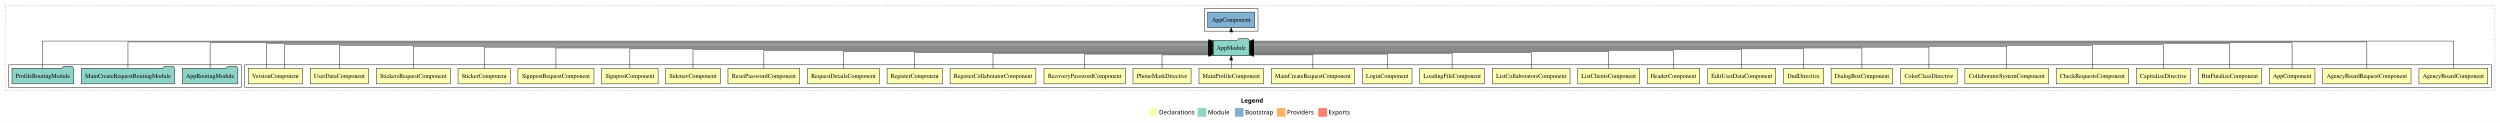
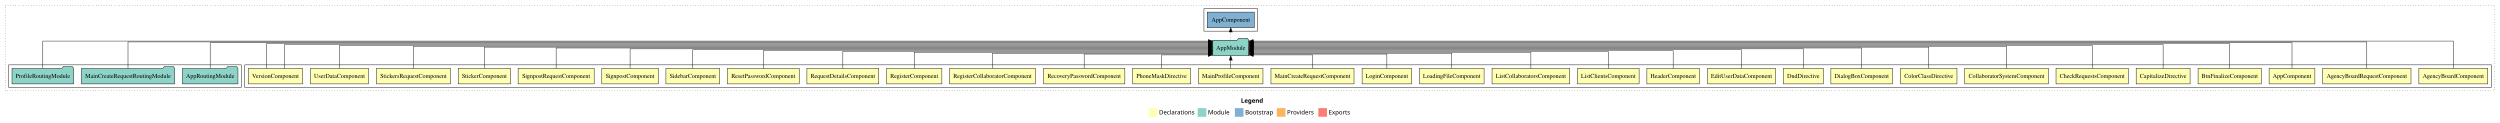
- <svg xmlns="http://www.w3.org/2000/svg" width="5783pt" height="284pt" viewBox="0.00 0.00 5783.00 284.00">
+ <svg xmlns="http://www.w3.org/2000/svg" width="5781pt" height="284pt" viewBox="0.00 0.00 5781.00 284.00">
  <g id="graph0" class="graph" transform="scale(1 1) rotate(0) translate(4 280)">
-     <polygon fill="white" stroke="transparent" points="-4,4 -4,-280 5779,-280 5779,4 -4,4" />
-     <text text-anchor="start" x="2866.51" y="-42.4" font-family="Times-12" font-weight="bold" font-size="14.00">Legend</text>
-     <polygon fill="#ffffb3" stroke="transparent" points="2653.5,-10 2653.5,-30 2673.5,-30 2673.5,-10 2653.5,-10" />
-     <text text-anchor="start" x="2677.13" y="-15.4" font-family="Times-12" font-size="14.00">  Declarations</text>
-     <polygon fill="#8dd3c7" stroke="transparent" points="2766.5,-10 2766.5,-30 2786.5,-30 2786.5,-10 2766.5,-10" />
-     <text text-anchor="start" x="2790.23" y="-15.4" font-family="Times-12" font-size="14.00">  Module</text>
-     <polygon fill="#80b1d3" stroke="transparent" points="2852.5,-10 2852.5,-30 2872.5,-30 2872.5,-10 2852.5,-10" />
-     <text text-anchor="start" x="2876.28" y="-15.4" font-family="Times-12" font-size="14.00">  Bootstrap</text>
-     <polygon fill="#fdb462" stroke="transparent" points="2949.5,-10 2949.5,-30 2969.5,-30 2969.5,-10 2949.5,-10" />
-     <text text-anchor="start" x="2973.17" y="-15.4" font-family="Times-12" font-size="14.00">  Providers</text>
-     <polygon fill="#fb8072" stroke="transparent" points="3045.5,-10 3045.5,-30 3065.5,-30 3065.5,-10 3045.5,-10" />
-     <text text-anchor="start" x="3069.23" y="-15.4" font-family="Times-12" font-size="14.00">  Exports</text>
+     <polygon fill="white" stroke="transparent" points="-4,4 -4,-280 5777,-280 5777,4 -4,4" />
+     <text text-anchor="start" x="2865.51" y="-42.4" font-family="Times-12" font-weight="bold" font-size="14.00">Legend</text>
+     <polygon fill="#ffffb3" stroke="transparent" points="2652.5,-10 2652.5,-30 2672.5,-30 2672.5,-10 2652.5,-10" />
+     <text text-anchor="start" x="2676.13" y="-15.4" font-family="Times-12" font-size="14.00">  Declarations</text>
+     <polygon fill="#8dd3c7" stroke="transparent" points="2765.5,-10 2765.5,-30 2785.5,-30 2785.5,-10 2765.5,-10" />
+     <text text-anchor="start" x="2789.23" y="-15.4" font-family="Times-12" font-size="14.00">  Module</text>
+     <polygon fill="#80b1d3" stroke="transparent" points="2851.5,-10 2851.5,-30 2871.5,-30 2871.5,-10 2851.5,-10" />
+     <text text-anchor="start" x="2875.28" y="-15.4" font-family="Times-12" font-size="14.00">  Bootstrap</text>
+     <polygon fill="#fdb462" stroke="transparent" points="2948.5,-10 2948.5,-30 2968.5,-30 2968.5,-10 2948.5,-10" />
+     <text text-anchor="start" x="2972.17" y="-15.4" font-family="Times-12" font-size="14.00">  Providers</text>
+     <polygon fill="#fb8072" stroke="transparent" points="3044.5,-10 3044.5,-30 3064.5,-30 3064.5,-10 3044.5,-10" />
+     <text text-anchor="start" x="3068.23" y="-15.4" font-family="Times-12" font-size="14.00">  Exports</text>
    <g id="clust1" class="cluster">
-       <polygon fill="none" stroke="black" stroke-dasharray="1,5" points="8,-70 8,-268 5767,-268 5767,-70 8,-70" />
+       <polygon fill="none" stroke="black" stroke-dasharray="1,5" points="8,-70 8,-268 5765,-268 5765,-70 8,-70" />
    </g>
    <g id="clust2" class="cluster">
-       <polygon fill="none" stroke="black" points="562,-78 562,-130 5759,-130 5759,-78 562,-78" />
+       <polygon fill="none" stroke="black" points="562,-78 562,-130 5757,-130 5757,-78 562,-78" />
    </g>
    <g id="clust34" class="cluster">
      <polygon fill="none" stroke="black" points="16,-78 16,-130 554,-130 554,-78 16,-78" />
    </g>
    <g id="clust36" class="cluster">
-       <polygon fill="none" stroke="black" points="2782,-208 2782,-260 2906,-260 2906,-208 2782,-208" />
+       <polygon fill="none" stroke="black" points="2780,-208 2780,-260 2904,-260 2904,-208 2780,-208" />
    </g>
    <g id="node1" class="node">
-       <polygon fill="#ffffb3" stroke="black" points="5750.58,-122 5591.42,-122 5591.42,-86 5750.58,-86 5750.58,-122" />
-       <text text-anchor="middle" x="5671" y="-99.8" font-family="Times,serif" font-size="14.00">AgencyBoardComponent</text>
+       <polygon fill="#ffffb3" stroke="black" points="5748.58,-122 5589.42,-122 5589.42,-86 5748.58,-86 5748.58,-122" />
+       <text text-anchor="middle" x="5669" y="-99.8" font-family="Times,serif" font-size="14.00">AgencyBoardComponent</text>
    </g>
    <g id="node32" class="node">
-       <polygon fill="#8dd3c7" stroke="black" points="2885.66,-187 2882.66,-191 2861.66,-191 2858.66,-187 2802.34,-187 2802.34,-151 2885.66,-151 2885.66,-187" />
-       <text text-anchor="middle" x="2844" y="-164.8" font-family="Times,serif" font-size="14.00">AppModule</text>
+       <polygon fill="#8dd3c7" stroke="black" points="2883.66,-187 2880.66,-191 2859.66,-191 2856.66,-187 2800.34,-187 2800.34,-151 2883.66,-151 2883.66,-187" />
+       <text text-anchor="middle" x="2842" y="-164.8" font-family="Times,serif" font-size="14.00">AppModule</text>
    </g>
    <g id="edge1" class="edge">
-       <path fill="none" stroke="black" d="M5671,-122.38C5671,-146.28 5671,-185 5671,-185 5671,-185 2895.88,-185 2895.88,-185" />
-       <polygon fill="black" stroke="black" points="2895.88,-181.5 2885.88,-185 2895.88,-188.5 2895.88,-181.5" />
+       <path fill="none" stroke="black" d="M5669,-122.38C5669,-146.28 5669,-185 5669,-185 5669,-185 2893.88,-185 2893.88,-185" />
+       <polygon fill="black" stroke="black" points="2893.88,-181.5 2883.88,-185 2893.88,-188.5 2893.88,-181.5" />
    </g>
    <g id="node2" class="node">
-       <polygon fill="#ffffb3" stroke="black" points="5573.18,-122 5368.82,-122 5368.82,-86 5573.18,-86 5573.18,-122" />
-       <text text-anchor="middle" x="5471" y="-99.8" font-family="Times,serif" font-size="14.00">AgencyBoardRequestComponent</text>
+       <polygon fill="#ffffb3" stroke="black" points="5571.18,-122 5366.82,-122 5366.82,-86 5571.18,-86 5571.18,-122" />
+       <text text-anchor="middle" x="5469" y="-99.8" font-family="Times,serif" font-size="14.00">AgencyBoardRequestComponent</text>
    </g>
    <g id="edge2" class="edge">
-       <path fill="none" stroke="black" d="M5471,-122.32C5471,-145.66 5471,-183 5471,-183 5471,-183 2895.79,-183 2895.79,-183" />
-       <polygon fill="black" stroke="black" points="2895.79,-179.5 2885.79,-183 2895.79,-186.5 2895.79,-179.5" />
+       <path fill="none" stroke="black" d="M5469,-122.32C5469,-145.66 5469,-183 5469,-183 5469,-183 2893.79,-183 2893.79,-183" />
+       <polygon fill="black" stroke="black" points="2893.79,-179.5 2883.79,-183 2893.79,-186.5 2893.79,-179.5" />
    </g>
    <g id="node3" class="node">
-       <polygon fill="#ffffb3" stroke="black" points="5350.94,-122 5245.06,-122 5245.06,-86 5350.94,-86 5350.94,-122" />
-       <text text-anchor="middle" x="5298" y="-99.8" font-family="Times,serif" font-size="14.00">AppComponent</text>
+       <polygon fill="#ffffb3" stroke="black" points="5348.94,-122 5243.06,-122 5243.06,-86 5348.94,-86 5348.94,-122" />
+       <text text-anchor="middle" x="5296" y="-99.8" font-family="Times,serif" font-size="14.00">AppComponent</text>
    </g>
    <g id="edge3" class="edge">
-       <path fill="none" stroke="black" d="M5298,-122.25C5298,-145.02 5298,-181 5298,-181 5298,-181 2895.82,-181 2895.82,-181" />
-       <polygon fill="black" stroke="black" points="2895.82,-177.5 2885.82,-181 2895.82,-184.5 2895.82,-177.5" />
+       <path fill="none" stroke="black" d="M5296,-122.25C5296,-145.02 5296,-181 5296,-181 5296,-181 2893.82,-181 2893.82,-181" />
+       <polygon fill="black" stroke="black" points="2893.82,-177.5 2883.82,-181 2893.82,-184.5 2893.82,-177.5" />
    </g>
    <g id="node4" class="node">
-       <polygon fill="#ffffb3" stroke="black" points="5227.16,-122 5080.84,-122 5080.84,-86 5227.16,-86 5227.16,-122" />
-       <text text-anchor="middle" x="5154" y="-99.8" font-family="Times,serif" font-size="14.00">BtnFinalizeComponent</text>
+       <polygon fill="#ffffb3" stroke="black" points="5225.16,-122 5078.84,-122 5078.84,-86 5225.16,-86 5225.16,-122" />
+       <text text-anchor="middle" x="5152" y="-99.8" font-family="Times,serif" font-size="14.00">BtnFinalizeComponent</text>
    </g>
    <g id="edge4" class="edge">
-       <path fill="none" stroke="black" d="M5154,-122.16C5154,-144.35 5154,-179 5154,-179 5154,-179 2896.07,-179 2896.07,-179" />
-       <polygon fill="black" stroke="black" points="2896.07,-175.5 2886.07,-179 2896.07,-182.5 2896.07,-175.5" />
+       <path fill="none" stroke="black" d="M5152,-122.16C5152,-144.35 5152,-179 5152,-179 5152,-179 2894.07,-179 2894.07,-179" />
+       <polygon fill="black" stroke="black" points="2894.07,-175.5 2884.07,-179 2894.07,-182.5 2894.07,-175.5" />
    </g>
    <g id="node5" class="node">
-       <polygon fill="#ffffb3" stroke="black" points="5062.34,-122 4937.66,-122 4937.66,-86 5062.34,-86 5062.34,-122" />
-       <text text-anchor="middle" x="5000" y="-99.8" font-family="Times,serif" font-size="14.00">CapitalizeDirective</text>
+       <polygon fill="#ffffb3" stroke="black" points="5060.34,-122 4935.66,-122 4935.66,-86 5060.34,-86 5060.34,-122" />
+       <text text-anchor="middle" x="4998" y="-99.8" font-family="Times,serif" font-size="14.00">CapitalizeDirective</text>
    </g>
    <g id="edge5" class="edge">
-       <path fill="none" stroke="black" d="M5000,-122.04C5000,-143.66 5000,-177 5000,-177 5000,-177 2896.1,-177 2896.1,-177" />
-       <polygon fill="black" stroke="black" points="2896.1,-173.5 2886.1,-177 2896.1,-180.5 2896.1,-173.5" />
+       <path fill="none" stroke="black" d="M4998,-122.04C4998,-143.66 4998,-177 4998,-177 4998,-177 2894.1,-177 2894.1,-177" />
+       <polygon fill="black" stroke="black" points="2894.1,-173.5 2884.1,-177 2894.1,-180.5 2894.1,-173.5" />
    </g>
    <g id="node6" class="node">
-       <polygon fill="#ffffb3" stroke="black" points="4919.64,-122 4752.36,-122 4752.36,-86 4919.64,-86 4919.64,-122" />
-       <text text-anchor="middle" x="4836" y="-99.8" font-family="Times,serif" font-size="14.00">CheckRequestsComponent</text>
+       <polygon fill="#ffffb3" stroke="black" points="4917.64,-122 4750.36,-122 4750.36,-86 4917.64,-86 4917.64,-122" />
+       <text text-anchor="middle" x="4834" y="-99.8" font-family="Times,serif" font-size="14.00">CheckRequestsComponent</text>
    </g>
    <g id="edge6" class="edge">
-       <path fill="none" stroke="black" d="M4836,-122.28C4836,-143.32 4836,-175 4836,-175 4836,-175 2896.07,-175 2896.07,-175" />
-       <polygon fill="black" stroke="black" points="2896.07,-171.5 2886.07,-175 2896.07,-178.5 2896.07,-171.5" />
+       <path fill="none" stroke="black" d="M4834,-122.28C4834,-143.32 4834,-175 4834,-175 4834,-175 2894.07,-175 2894.07,-175" />
+       <polygon fill="black" stroke="black" points="2894.07,-171.5 2884.07,-175 2894.07,-178.5 2894.07,-171.5" />
    </g>
    <g id="node7" class="node">
-       <polygon fill="#ffffb3" stroke="black" points="4734.81,-122 4541.19,-122 4541.19,-86 4734.81,-86 4734.81,-122" />
-       <text text-anchor="middle" x="4638" y="-99.8" font-family="Times,serif" font-size="14.00">CollaboratorSystemComponent</text>
+       <polygon fill="#ffffb3" stroke="black" points="4732.81,-122 4539.19,-122 4539.19,-86 4732.81,-86 4732.81,-122" />
+       <text text-anchor="middle" x="4636" y="-99.8" font-family="Times,serif" font-size="14.00">CollaboratorSystemComponent</text>
    </g>
    <g id="edge7" class="edge">
-       <path fill="none" stroke="black" d="M4638,-122.13C4638,-142.57 4638,-173 4638,-173 4638,-173 2895.7,-173 2895.7,-173" />
-       <polygon fill="black" stroke="black" points="2895.7,-169.5 2885.7,-173 2895.7,-176.5 2895.7,-169.5" />
+       <path fill="none" stroke="black" d="M4636,-122.13C4636,-142.57 4636,-173 4636,-173 4636,-173 2893.7,-173 2893.7,-173" />
+       <polygon fill="black" stroke="black" points="2893.7,-169.5 2883.7,-173 2893.7,-176.5 2893.7,-169.5" />
    </g>
    <g id="node8" class="node">
-       <polygon fill="#ffffb3" stroke="black" points="4523.3,-122 4392.7,-122 4392.7,-86 4523.3,-86 4523.3,-122" />
-       <text text-anchor="middle" x="4458" y="-99.8" font-family="Times,serif" font-size="14.00">ColorClassDirective</text>
+       <polygon fill="#ffffb3" stroke="black" points="4521.3,-122 4390.7,-122 4390.7,-86 4521.3,-86 4521.3,-122" />
+       <text text-anchor="middle" x="4456" y="-99.8" font-family="Times,serif" font-size="14.00">ColorClassDirective</text>
    </g>
    <g id="edge8" class="edge">
-       <path fill="none" stroke="black" d="M4458,-122.31C4458,-142.15 4458,-171 4458,-171 4458,-171 2895.93,-171 2895.93,-171" />
-       <polygon fill="black" stroke="black" points="2895.93,-167.5 2885.93,-171 2895.93,-174.5 2895.93,-167.5" />
+       <path fill="none" stroke="black" d="M4456,-122.31C4456,-142.15 4456,-171 4456,-171 4456,-171 2893.93,-171 2893.93,-171" />
+       <polygon fill="black" stroke="black" points="2893.93,-167.5 2883.93,-171 2893.93,-174.5 2893.93,-167.5" />
    </g>
    <g id="node9" class="node">
-       <polygon fill="#ffffb3" stroke="black" points="4374.27,-122 4231.73,-122 4231.73,-86 4374.27,-86 4374.27,-122" />
-       <text text-anchor="middle" x="4303" y="-99.8" font-family="Times,serif" font-size="14.00">DialogBoxComponent</text>
+       <polygon fill="#ffffb3" stroke="black" points="4372.27,-122 4229.73,-122 4229.73,-86 4372.27,-86 4372.27,-122" />
+       <text text-anchor="middle" x="4301" y="-99.8" font-family="Times,serif" font-size="14.00">DialogBoxComponent</text>
    </g>
    <g id="edge9" class="edge">
-       <path fill="none" stroke="black" d="M4303,-122.11C4303,-141.34 4303,-169 4303,-169 4303,-169 2895.7,-169 2895.7,-169" />
-       <polygon fill="black" stroke="black" points="2895.7,-165.5 2885.7,-169 2895.7,-172.5 2895.7,-165.5" />
+       <path fill="none" stroke="black" d="M4301,-122.11C4301,-141.34 4301,-169 4301,-169 4301,-169 2893.7,-169 2893.7,-169" />
+       <polygon fill="black" stroke="black" points="2893.7,-165.5 2883.7,-169 2893.7,-172.5 2893.7,-165.5" />
    </g>
    <g id="node10" class="node">
-       <polygon fill="#ffffb3" stroke="black" points="4214.19,-122 4121.81,-122 4121.81,-86 4214.19,-86 4214.19,-122" />
-       <text text-anchor="middle" x="4168" y="-99.8" font-family="Times,serif" font-size="14.00">DndDirective</text>
+       <polygon fill="#ffffb3" stroke="black" points="4212.19,-122 4119.81,-122 4119.81,-86 4212.19,-86 4212.19,-122" />
+       <text text-anchor="middle" x="4166" y="-99.8" font-family="Times,serif" font-size="14.00">DndDirective</text>
    </g>
    <g id="edge10" class="edge">
-       <path fill="none" stroke="black" d="M4168,-122.22C4168,-140.83 4168,-167 4168,-167 4168,-167 2895.81,-167 2895.81,-167" />
-       <polygon fill="black" stroke="black" points="2895.81,-163.5 2885.81,-167 2895.81,-170.5 2895.81,-163.5" />
+       <path fill="none" stroke="black" d="M4166,-122.22C4166,-140.83 4166,-167 4166,-167 4166,-167 2893.81,-167 2893.81,-167" />
+       <polygon fill="black" stroke="black" points="2893.81,-163.5 2883.81,-167 2893.81,-170.5 2893.81,-163.5" />
    </g>
    <g id="node11" class="node">
-       <polygon fill="#ffffb3" stroke="black" points="4103.52,-122 3946.48,-122 3946.48,-86 4103.52,-86 4103.52,-122" />
-       <text text-anchor="middle" x="4025" y="-99.8" font-family="Times,serif" font-size="14.00">EditUserDataComponent</text>
+       <polygon fill="#ffffb3" stroke="black" points="4101.52,-122 3944.48,-122 3944.48,-86 4101.52,-86 4101.52,-122" />
+       <text text-anchor="middle" x="4023" y="-99.8" font-family="Times,serif" font-size="14.00">EditUserDataComponent</text>
    </g>
    <g id="edge11" class="edge">
-       <path fill="none" stroke="black" d="M4025,-122.3C4025,-140.27 4025,-165 4025,-165 4025,-165 2895.69,-165 2895.69,-165" />
-       <polygon fill="black" stroke="black" points="2895.69,-161.5 2885.69,-165 2895.69,-168.5 2895.69,-161.5" />
+       <path fill="none" stroke="black" d="M4023,-122.3C4023,-140.27 4023,-165 4023,-165 4023,-165 2893.69,-165 2893.69,-165" />
+       <polygon fill="black" stroke="black" points="2893.69,-161.5 2883.69,-165 2893.69,-168.5 2893.69,-161.5" />
    </g>
    <g id="node12" class="node">
-       <polygon fill="#ffffb3" stroke="black" points="3927.74,-122 3806.26,-122 3806.26,-86 3927.74,-86 3927.74,-122" />
-       <text text-anchor="middle" x="3867" y="-99.8" font-family="Times,serif" font-size="14.00">HeaderComponent</text>
+       <polygon fill="#ffffb3" stroke="black" points="3925.74,-122 3804.26,-122 3804.26,-86 3925.74,-86 3925.74,-122" />
+       <text text-anchor="middle" x="3865" y="-99.8" font-family="Times,serif" font-size="14.00">HeaderComponent</text>
    </g>
    <g id="edge12" class="edge">
-       <path fill="none" stroke="black" d="M3867,-122.02C3867,-139.37 3867,-163 3867,-163 3867,-163 2895.69,-163 2895.69,-163" />
-       <polygon fill="black" stroke="black" points="2895.69,-159.5 2885.69,-163 2895.69,-166.5 2895.69,-159.5" />
+       <path fill="none" stroke="black" d="M3865,-122.02C3865,-139.37 3865,-163 3865,-163 3865,-163 2893.69,-163 2893.69,-163" />
+       <polygon fill="black" stroke="black" points="2893.69,-159.5 2883.69,-163 2893.69,-166.5 2893.69,-159.5" />
    </g>
    <g id="node13" class="node">
-       <polygon fill="#ffffb3" stroke="black" points="3788.28,-122 3645.72,-122 3645.72,-86 3788.28,-86 3788.28,-122" />
-       <text text-anchor="middle" x="3717" y="-99.8" font-family="Times,serif" font-size="14.00">ListClientsComponent</text>
+       <polygon fill="#ffffb3" stroke="black" points="3786.28,-122 3643.72,-122 3643.72,-86 3786.28,-86 3786.28,-122" />
+       <text text-anchor="middle" x="3715" y="-99.8" font-family="Times,serif" font-size="14.00">ListClientsComponent</text>
    </g>
    <g id="edge13" class="edge">
-       <path fill="none" stroke="black" d="M3717,-122.04C3717,-138.73 3717,-161 3717,-161 3717,-161 2895.81,-161 2895.81,-161" />
-       <polygon fill="black" stroke="black" points="2895.81,-157.5 2885.81,-161 2895.81,-164.5 2895.81,-157.5" />
+       <path fill="none" stroke="black" d="M3715,-122.04C3715,-138.73 3715,-161 3715,-161 3715,-161 2893.81,-161 2893.81,-161" />
+       <polygon fill="black" stroke="black" points="2893.81,-157.5 2883.81,-161 2893.81,-164.5 2893.81,-157.5" />
    </g>
    <g id="node14" class="node">
-       <polygon fill="#ffffb3" stroke="black" points="3627.81,-122 3448.19,-122 3448.19,-86 3627.81,-86 3627.81,-122" />
-       <text text-anchor="middle" x="3538" y="-99.8" font-family="Times,serif" font-size="14.00">ListCollaboratorsComponent</text>
+       <polygon fill="#ffffb3" stroke="black" points="3625.81,-122 3446.19,-122 3446.19,-86 3625.81,-86 3625.81,-122" />
+       <text text-anchor="middle" x="3536" y="-99.8" font-family="Times,serif" font-size="14.00">ListCollaboratorsComponent</text>
    </g>
    <g id="edge14" class="edge">
-       <path fill="none" stroke="black" d="M3538,-122.01C3538,-138.05 3538,-159 3538,-159 3538,-159 2895.85,-159 2895.85,-159" />
-       <polygon fill="black" stroke="black" points="2895.85,-155.5 2885.85,-159 2895.85,-162.5 2895.85,-155.5" />
+       <path fill="none" stroke="black" d="M3536,-122.01C3536,-138.05 3536,-159 3536,-159 3536,-159 2893.85,-159 2893.85,-159" />
+       <polygon fill="black" stroke="black" points="2893.85,-155.5 2883.85,-159 2893.85,-162.5 2893.85,-155.5" />
    </g>
    <g id="node15" class="node">
-       <polygon fill="#ffffb3" stroke="black" points="3429.77,-122 3280.23,-122 3280.23,-86 3429.77,-86 3429.77,-122" />
-       <text text-anchor="middle" x="3355" y="-99.8" font-family="Times,serif" font-size="14.00">LoadingFileComponent</text>
+       <polygon fill="#ffffb3" stroke="black" points="3427.77,-122 3278.23,-122 3278.23,-86 3427.77,-86 3427.77,-122" />
+       <text text-anchor="middle" x="3353" y="-99.8" font-family="Times,serif" font-size="14.00">LoadingFileComponent</text>
    </g>
    <g id="edge15" class="edge">
-       <path fill="none" stroke="black" d="M3355,-122.24C3355,-137.57 3355,-157 3355,-157 3355,-157 2895.82,-157 2895.82,-157" />
-       <polygon fill="black" stroke="black" points="2895.82,-153.5 2885.82,-157 2895.82,-160.5 2895.82,-153.5" />
+       <path fill="none" stroke="black" d="M3353,-122.24C3353,-137.57 3353,-157 3353,-157 3353,-157 2893.82,-157 2893.82,-157" />
+       <polygon fill="black" stroke="black" points="2893.82,-153.5 2883.82,-157 2893.82,-160.5 2893.82,-153.5" />
    </g>
    <g id="node16" class="node">
-       <polygon fill="#ffffb3" stroke="black" points="3262.28,-122 3147.72,-122 3147.72,-86 3262.28,-86 3262.28,-122" />
-       <text text-anchor="middle" x="3205" y="-99.8" font-family="Times,serif" font-size="14.00">LoginComponent</text>
+       <polygon fill="#ffffb3" stroke="black" points="3260.28,-122 3145.72,-122 3145.72,-86 3260.28,-86 3260.28,-122" />
+       <text text-anchor="middle" x="3203" y="-99.8" font-family="Times,serif" font-size="14.00">LoginComponent</text>
    </g>
    <g id="edge16" class="edge">
-       <path fill="none" stroke="black" d="M3205,-122.12C3205,-136.78 3205,-155 3205,-155 3205,-155 2895.76,-155 2895.76,-155" />
-       <polygon fill="black" stroke="black" points="2895.76,-151.5 2885.76,-155 2895.76,-158.5 2895.76,-151.5" />
+       <path fill="none" stroke="black" d="M3203,-122.12C3203,-136.78 3203,-155 3203,-155 3203,-155 2893.76,-155 2893.76,-155" />
+       <polygon fill="black" stroke="black" points="2893.76,-151.5 2883.76,-155 2893.76,-158.5 2893.76,-151.5" />
    </g>
    <g id="node17" class="node">
-       <polygon fill="#ffffb3" stroke="black" points="3129.02,-122 2936.98,-122 2936.98,-86 3129.02,-86 3129.02,-122" />
-       <text text-anchor="middle" x="3033" y="-99.8" font-family="Times,serif" font-size="14.00">MainCreateRequestComponent</text>
+       <polygon fill="#ffffb3" stroke="black" points="3127.02,-122 2934.98,-122 2934.98,-86 3127.02,-86 3127.02,-122" />
+       <text text-anchor="middle" x="3031" y="-99.8" font-family="Times,serif" font-size="14.00">MainCreateRequestComponent</text>
    </g>
    <g id="edge17" class="edge">
-       <path fill="none" stroke="black" d="M3033,-122.25C3033,-136.18 3033,-153 3033,-153 3033,-153 2895.95,-153 2895.95,-153" />
-       <polygon fill="black" stroke="black" points="2895.95,-149.5 2885.95,-153 2895.95,-156.5 2895.95,-149.5" />
+       <path fill="none" stroke="black" d="M3031,-122.25C3031,-136.18 3031,-153 3031,-153 3031,-153 2893.95,-153 2893.95,-153" />
+       <polygon fill="black" stroke="black" points="2893.95,-149.5 2883.95,-153 2893.95,-156.5 2893.95,-149.5" />
    </g>
    <g id="node18" class="node">
-       <polygon fill="#ffffb3" stroke="black" points="2918.48,-122 2769.52,-122 2769.52,-86 2918.48,-86 2918.48,-122" />
-       <text text-anchor="middle" x="2844" y="-99.8" font-family="Times,serif" font-size="14.00">MainProfileComponent</text>
+       <polygon fill="#ffffb3" stroke="black" points="2916.48,-122 2767.52,-122 2767.52,-86 2916.48,-86 2916.48,-122" />
+       <text text-anchor="middle" x="2842" y="-99.8" font-family="Times,serif" font-size="14.00">MainProfileComponent</text>
    </g>
    <g id="edge18" class="edge">
-       <path fill="none" stroke="black" d="M2844,-122.11C2844,-122.11 2844,-140.99 2844,-140.99" />
-       <polygon fill="black" stroke="black" points="2840.5,-140.99 2844,-150.99 2847.5,-140.99 2840.5,-140.99" />
+       <path fill="none" stroke="black" d="M2842,-122.11C2842,-122.11 2842,-140.99 2842,-140.99" />
+       <polygon fill="black" stroke="black" points="2838.5,-140.99 2842,-150.99 2845.5,-140.99 2838.5,-140.99" />
    </g>
    <g id="node19" class="node">
-       <polygon fill="#ffffb3" stroke="black" points="2751.18,-122 2616.82,-122 2616.82,-86 2751.18,-86 2751.18,-122" />
-       <text text-anchor="middle" x="2684" y="-99.8" font-family="Times,serif" font-size="14.00">PhoneMaskDirective</text>
+       <polygon fill="#ffffb3" stroke="black" points="2749.18,-122 2614.82,-122 2614.82,-86 2749.18,-86 2749.18,-122" />
+       <text text-anchor="middle" x="2682" y="-99.8" font-family="Times,serif" font-size="14.00">PhoneMaskDirective</text>
    </g>
    <g id="edge19" class="edge">
-       <path fill="none" stroke="black" d="M2684,-122.25C2684,-136.18 2684,-153 2684,-153 2684,-153 2791.96,-153 2791.96,-153" />
-       <polygon fill="black" stroke="black" points="2791.96,-156.5 2801.96,-153 2791.96,-149.5 2791.96,-156.5" />
+       <path fill="none" stroke="black" d="M2682,-122.25C2682,-136.18 2682,-153 2682,-153 2682,-153 2789.96,-153 2789.96,-153" />
+       <polygon fill="black" stroke="black" points="2789.96,-156.5 2799.96,-153 2789.96,-149.5 2789.96,-156.5" />
    </g>
    <g id="node20" class="node">
-       <polygon fill="#ffffb3" stroke="black" points="2599.13,-122 2410.87,-122 2410.87,-86 2599.13,-86 2599.13,-122" />
-       <text text-anchor="middle" x="2505" y="-99.8" font-family="Times,serif" font-size="14.00">RecoveryPasswordComponent</text>
+       <polygon fill="#ffffb3" stroke="black" points="2597.13,-122 2408.87,-122 2408.87,-86 2597.13,-86 2597.13,-122" />
+       <text text-anchor="middle" x="2503" y="-99.8" font-family="Times,serif" font-size="14.00">RecoveryPasswordComponent</text>
    </g>
    <g id="edge20" class="edge">
-       <path fill="none" stroke="black" d="M2505,-122.12C2505,-136.78 2505,-155 2505,-155 2505,-155 2792.09,-155 2792.09,-155" />
-       <polygon fill="black" stroke="black" points="2792.09,-158.5 2802.09,-155 2792.09,-151.5 2792.09,-158.5" />
+       <path fill="none" stroke="black" d="M2503,-122.12C2503,-136.78 2503,-155 2503,-155 2503,-155 2790.09,-155 2790.09,-155" />
+       <polygon fill="black" stroke="black" points="2790.09,-158.5 2800.09,-155 2790.09,-151.5 2790.09,-158.5" />
    </g>
    <g id="node21" class="node">
-       <polygon fill="#ffffb3" stroke="black" points="2392.24,-122 2193.76,-122 2193.76,-86 2392.24,-86 2392.24,-122" />
-       <text text-anchor="middle" x="2293" y="-99.8" font-family="Times,serif" font-size="14.00">RegisterCollaboratorComponent</text>
+       <polygon fill="#ffffb3" stroke="black" points="2390.24,-122 2191.76,-122 2191.76,-86 2390.24,-86 2390.24,-122" />
+       <text text-anchor="middle" x="2291" y="-99.8" font-family="Times,serif" font-size="14.00">RegisterCollaboratorComponent</text>
    </g>
    <g id="edge21" class="edge">
-       <path fill="none" stroke="black" d="M2293,-122.24C2293,-137.57 2293,-157 2293,-157 2293,-157 2792.13,-157 2792.13,-157" />
-       <polygon fill="black" stroke="black" points="2792.13,-160.5 2802.13,-157 2792.13,-153.5 2792.13,-160.5" />
+       <path fill="none" stroke="black" d="M2291,-122.24C2291,-137.57 2291,-157 2291,-157 2291,-157 2790.13,-157 2790.13,-157" />
+       <polygon fill="black" stroke="black" points="2790.13,-160.5 2800.13,-157 2790.13,-153.5 2790.13,-160.5" />
    </g>
    <g id="node22" class="node">
-       <polygon fill="#ffffb3" stroke="black" points="2175.98,-122 2048.02,-122 2048.02,-86 2175.98,-86 2175.98,-122" />
-       <text text-anchor="middle" x="2112" y="-99.8" font-family="Times,serif" font-size="14.00">RegisterComponent</text>
+       <polygon fill="#ffffb3" stroke="black" points="2173.98,-122 2046.02,-122 2046.02,-86 2173.98,-86 2173.98,-122" />
+       <text text-anchor="middle" x="2110" y="-99.8" font-family="Times,serif" font-size="14.00">RegisterComponent</text>
    </g>
    <g id="edge22" class="edge">
-       <path fill="none" stroke="black" d="M2112,-122.01C2112,-138.05 2112,-159 2112,-159 2112,-159 2792.28,-159 2792.28,-159" />
-       <polygon fill="black" stroke="black" points="2792.28,-162.5 2802.28,-159 2792.28,-155.5 2792.28,-162.5" />
+       <path fill="none" stroke="black" d="M2110,-122.01C2110,-138.05 2110,-159 2110,-159 2110,-159 2790.28,-159 2790.28,-159" />
+       <polygon fill="black" stroke="black" points="2790.28,-162.5 2800.28,-159 2790.28,-155.5 2790.28,-162.5" />
    </g>
    <g id="node23" class="node">
-       <polygon fill="#ffffb3" stroke="black" points="2030.09,-122 1863.91,-122 1863.91,-86 2030.09,-86 2030.09,-122" />
-       <text text-anchor="middle" x="1947" y="-99.8" font-family="Times,serif" font-size="14.00">RequestDetailsComponent</text>
+       <polygon fill="#ffffb3" stroke="black" points="2028.09,-122 1861.91,-122 1861.91,-86 2028.09,-86 2028.09,-122" />
+       <text text-anchor="middle" x="1945" y="-99.8" font-family="Times,serif" font-size="14.00">RequestDetailsComponent</text>
    </g>
    <g id="edge23" class="edge">
-       <path fill="none" stroke="black" d="M1947,-122.04C1947,-138.73 1947,-161 1947,-161 1947,-161 2792.24,-161 2792.24,-161" />
-       <polygon fill="black" stroke="black" points="2792.24,-164.5 2802.24,-161 2792.24,-157.5 2792.24,-164.5" />
+       <path fill="none" stroke="black" d="M1945,-122.04C1945,-138.73 1945,-161 1945,-161 1945,-161 2790.24,-161 2790.24,-161" />
+       <polygon fill="black" stroke="black" points="2790.24,-164.5 2800.24,-161 2790.24,-157.5 2790.24,-164.5" />
    </g>
    <g id="node24" class="node">
-       <polygon fill="#ffffb3" stroke="black" points="1846.09,-122 1679.91,-122 1679.91,-86 1846.09,-86 1846.09,-122" />
-       <text text-anchor="middle" x="1763" y="-99.8" font-family="Times,serif" font-size="14.00">ResetPasswordComponent</text>
+       <polygon fill="#ffffb3" stroke="black" points="1844.09,-122 1677.91,-122 1677.91,-86 1844.09,-86 1844.09,-122" />
+       <text text-anchor="middle" x="1761" y="-99.8" font-family="Times,serif" font-size="14.00">ResetPasswordComponent</text>
    </g>
    <g id="edge24" class="edge">
-       <path fill="none" stroke="black" d="M1763,-122.02C1763,-139.37 1763,-163 1763,-163 1763,-163 2792.29,-163 2792.29,-163" />
-       <polygon fill="black" stroke="black" points="2792.29,-166.5 2802.29,-163 2792.29,-159.5 2792.29,-166.5" />
+       <path fill="none" stroke="black" d="M1761,-122.02C1761,-139.37 1761,-163 1761,-163 1761,-163 2790.29,-163 2790.29,-163" />
+       <polygon fill="black" stroke="black" points="2790.29,-166.5 2800.29,-163 2790.29,-159.5 2790.29,-166.5" />
    </g>
    <g id="node25" class="node">
-       <polygon fill="#ffffb3" stroke="black" points="1662.44,-122 1535.56,-122 1535.56,-86 1662.44,-86 1662.44,-122" />
-       <text text-anchor="middle" x="1599" y="-99.8" font-family="Times,serif" font-size="14.00">SidenavComponent</text>
+       <polygon fill="#ffffb3" stroke="black" points="1660.1,-122 1535.9,-122 1535.9,-86 1660.1,-86 1660.1,-122" />
+       <text text-anchor="middle" x="1598" y="-99.8" font-family="Times,serif" font-size="14.00">SidebarComponent</text>
    </g>
    <g id="edge25" class="edge">
-       <path fill="none" stroke="black" d="M1599,-122.3C1599,-140.27 1599,-165 1599,-165 1599,-165 2792.22,-165 2792.22,-165" />
-       <polygon fill="black" stroke="black" points="2792.22,-168.5 2802.22,-165 2792.22,-161.5 2792.22,-168.5" />
+       <path fill="none" stroke="black" d="M1598,-122.3C1598,-140.27 1598,-165 1598,-165 1598,-165 2790.25,-165 2790.25,-165" />
+       <polygon fill="black" stroke="black" points="2790.25,-168.5 2800.25,-165 2790.25,-161.5 2790.25,-168.5" />
    </g>
    <g id="node26" class="node">
      <polygon fill="#ffffb3" stroke="black" points="1518.34,-122 1387.66,-122 1387.66,-86 1518.34,-86 1518.34,-122" />
      <text text-anchor="middle" x="1453" y="-99.8" font-family="Times,serif" font-size="14.00">SignpostComponent</text>
    </g>
    <g id="edge26" class="edge">
-       <path fill="none" stroke="black" d="M1453,-122.22C1453,-140.83 1453,-167 1453,-167 1453,-167 2791.99,-167 2791.99,-167" />
-       <polygon fill="black" stroke="black" points="2791.99,-170.5 2801.99,-167 2791.99,-163.5 2791.99,-170.5" />
+       <path fill="none" stroke="black" d="M1453,-122.22C1453,-140.83 1453,-167 1453,-167 1453,-167 2790.05,-167 2790.05,-167" />
+       <polygon fill="black" stroke="black" points="2790.05,-170.5 2800.05,-167 2790.05,-163.5 2790.05,-170.5" />
    </g>
    <g id="node27" class="node">
      <polygon fill="#ffffb3" stroke="black" points="1369.94,-122 1194.06,-122 1194.06,-86 1369.94,-86 1369.94,-122" />
      <text text-anchor="middle" x="1282" y="-99.8" font-family="Times,serif" font-size="14.00">SignpostRequestComponent</text>
    </g>
    <g id="edge27" class="edge">
-       <path fill="none" stroke="black" d="M1282,-122.11C1282,-141.34 1282,-169 1282,-169 1282,-169 2792.22,-169 2792.22,-169" />
-       <polygon fill="black" stroke="black" points="2792.22,-172.5 2802.22,-169 2792.22,-165.5 2792.22,-172.5" />
+       <path fill="none" stroke="black" d="M1282,-122.11C1282,-141.34 1282,-169 1282,-169 1282,-169 2790.27,-169 2790.27,-169" />
+       <polygon fill="black" stroke="black" points="2790.27,-172.5 2800.27,-169 2790.27,-165.5 2790.27,-172.5" />
    </g>
    <g id="node28" class="node">
      <polygon fill="#ffffb3" stroke="black" points="1176.49,-122 1055.51,-122 1055.51,-86 1176.49,-86 1176.49,-122" />
      <text text-anchor="middle" x="1116" y="-99.8" font-family="Times,serif" font-size="14.00">StickerComponent</text>
    </g>
    <g id="edge28" class="edge">
-       <path fill="none" stroke="black" d="M1116,-122.31C1116,-142.15 1116,-171 1116,-171 1116,-171 2792.14,-171 2792.14,-171" />
-       <polygon fill="black" stroke="black" points="2792.14,-174.5 2802.14,-171 2792.14,-167.5 2792.14,-174.5" />
+       <path fill="none" stroke="black" d="M1116,-122.31C1116,-142.15 1116,-171 1116,-171 1116,-171 2790.19,-171 2790.19,-171" />
+       <polygon fill="black" stroke="black" points="2790.19,-174.5 2800.19,-171 2790.19,-167.5 2790.19,-174.5" />
    </g>
    <g id="node29" class="node">
      <polygon fill="#ffffb3" stroke="black" points="1037.53,-122 866.47,-122 866.47,-86 1037.53,-86 1037.53,-122" />
      <text text-anchor="middle" x="952" y="-99.8" font-family="Times,serif" font-size="14.00">StickersRequestComponent</text>
    </g>
    <g id="edge29" class="edge">
-       <path fill="none" stroke="black" d="M952,-122.13C952,-142.57 952,-173 952,-173 952,-173 2792.28,-173 2792.28,-173" />
-       <polygon fill="black" stroke="black" points="2792.28,-176.5 2802.28,-173 2792.28,-169.5 2792.28,-176.5" />
+       <path fill="none" stroke="black" d="M952,-122.13C952,-142.57 952,-173 952,-173 952,-173 2790.32,-173 2790.32,-173" />
+       <polygon fill="black" stroke="black" points="2790.32,-176.5 2800.32,-173 2790.32,-169.5 2790.32,-176.5" />
    </g>
    <g id="node30" class="node">
      <polygon fill="#ffffb3" stroke="black" points="848.19,-122 713.81,-122 713.81,-86 848.19,-86 848.19,-122" />
      <text text-anchor="middle" x="781" y="-99.8" font-family="Times,serif" font-size="14.00">UserDataComponent</text>
    </g>
    <g id="edge30" class="edge">
-       <path fill="none" stroke="black" d="M781,-122.28C781,-143.32 781,-175 781,-175 781,-175 2792.32,-175 2792.32,-175" />
-       <polygon fill="black" stroke="black" points="2792.32,-178.5 2802.32,-175 2792.32,-171.5 2792.32,-178.5" />
+       <path fill="none" stroke="black" d="M781,-122.28C781,-143.32 781,-175 781,-175 781,-175 2789.9,-175 2789.9,-175" />
+       <polygon fill="black" stroke="black" points="2789.9,-178.5 2799.9,-175 2789.9,-171.5 2789.9,-178.5" />
    </g>
    <g id="node31" class="node">
      <polygon fill="#ffffb3" stroke="black" points="695.65,-122 570.35,-122 570.35,-86 695.65,-86 695.65,-122" />
      <text text-anchor="middle" x="633" y="-99.8" font-family="Times,serif" font-size="14.00">VersionComponent</text>
    </g>
    <g id="edge31" class="edge">
-       <path fill="none" stroke="black" d="M653.94,-122.04C653.94,-143.66 653.94,-177 653.94,-177 653.94,-177 2792.21,-177 2792.21,-177" />
-       <polygon fill="black" stroke="black" points="2792.21,-180.5 2802.21,-177 2792.21,-173.5 2792.21,-180.5" />
+       <path fill="none" stroke="black" d="M653.94,-122.04C653.94,-143.66 653.94,-177 653.94,-177 653.94,-177 2790.24,-177 2790.24,-177" />
+       <polygon fill="black" stroke="black" points="2790.24,-180.5 2800.24,-177 2790.24,-173.5 2790.24,-180.5" />
    </g>
    <g id="edge32" class="edge">
-       <path fill="none" stroke="black" d="M612.06,-122.16C612.06,-144.35 612.06,-179 612.06,-179 612.06,-179 2791.9,-179 2791.9,-179" />
-       <polygon fill="black" stroke="black" points="2791.9,-182.5 2801.9,-179 2791.9,-175.5 2791.9,-182.5" />
+       <path fill="none" stroke="black" d="M612.06,-122.16C612.06,-144.35 612.06,-179 612.06,-179 612.06,-179 2789.94,-179 2789.94,-179" />
+       <polygon fill="black" stroke="black" points="2789.94,-182.5 2799.94,-179 2789.94,-175.5 2789.94,-182.5" />
    </g>
    <g id="node36" class="node">
-       <polygon fill="#80b1d3" stroke="black" points="2898.44,-252 2789.56,-252 2789.56,-216 2898.44,-216 2898.44,-252" />
-       <text text-anchor="middle" x="2844" y="-229.8" font-family="Times,serif" font-size="14.00">AppComponent </text>
+       <polygon fill="#80b1d3" stroke="black" points="2896.44,-252 2787.56,-252 2787.56,-216 2896.44,-216 2896.44,-252" />
+       <text text-anchor="middle" x="2842" y="-229.8" font-family="Times,serif" font-size="14.00">AppComponent </text>
    </g>
    <g id="edge36" class="edge">
-       <path fill="none" stroke="black" stroke-dasharray="1,5" d="M2844,-187.11C2844,-187.11 2844,-205.99 2844,-205.99" />
-       <polygon fill="black" stroke="black" points="2840.5,-205.99 2844,-215.99 2847.5,-205.99 2840.5,-205.99" />
+       <path fill="none" stroke="black" stroke-dasharray="1,5" d="M2842,-187.11C2842,-187.11 2842,-205.99 2842,-205.99" />
+       <polygon fill="black" stroke="black" points="2838.5,-205.99 2842,-215.99 2845.5,-205.99 2838.5,-205.99" />
    </g>
    <g id="node33" class="node">
      <polygon fill="#8dd3c7" stroke="black" points="546.27,-122 543.27,-126 522.27,-126 519.27,-122 417.73,-122 417.73,-86 546.27,-86 546.27,-122" />
      <text text-anchor="middle" x="482" y="-99.8" font-family="Times,serif" font-size="14.00">AppRoutingModule</text>
    </g>
    <g id="edge33" class="edge">
-       <path fill="none" stroke="black" d="M482,-122.25C482,-145.02 482,-181 482,-181 482,-181 2792.25,-181 2792.25,-181" />
-       <polygon fill="black" stroke="black" points="2792.25,-184.5 2802.25,-181 2792.25,-177.5 2792.25,-184.5" />
+       <path fill="none" stroke="black" d="M482,-122.25C482,-145.02 482,-181 482,-181 482,-181 2790.29,-181 2790.29,-181" />
+       <polygon fill="black" stroke="black" points="2790.29,-184.5 2800.29,-181 2790.29,-177.5 2790.29,-184.5" />
    </g>
    <g id="node34" class="node">
      <polygon fill="#8dd3c7" stroke="black" points="399.85,-122 396.85,-126 375.85,-126 372.85,-122 184.15,-122 184.15,-86 399.85,-86 399.85,-122" />
      <text text-anchor="middle" x="292" y="-99.8" font-family="Times,serif" font-size="14.00">MainCreateRequestRoutingModule</text>
    </g>
    <g id="edge34" class="edge">
-       <path fill="none" stroke="black" d="M292,-122.32C292,-145.66 292,-183 292,-183 292,-183 2792.1,-183 2792.1,-183" />
-       <polygon fill="black" stroke="black" points="2792.1,-186.5 2802.1,-183 2792.1,-179.5 2792.1,-186.5" />
+       <path fill="none" stroke="black" d="M292,-122.32C292,-145.66 292,-183 292,-183 292,-183 2790.13,-183 2790.13,-183" />
+       <polygon fill="black" stroke="black" points="2790.13,-186.5 2800.13,-183 2790.13,-179.5 2790.13,-186.5" />
    </g>
    <g id="node35" class="node">
      <polygon fill="#8dd3c7" stroke="black" points="166.27,-122 163.27,-126 142.27,-126 139.27,-122 23.73,-122 23.73,-86 166.27,-86 166.27,-122" />
      <text text-anchor="middle" x="95" y="-99.8" font-family="Times,serif" font-size="14.00">ProfileRoutingModule</text>
    </g>
    <g id="edge35" class="edge">
-       <path fill="none" stroke="black" d="M95,-122.38C95,-146.28 95,-185 95,-185 95,-185 2792.19,-185 2792.19,-185" />
-       <polygon fill="black" stroke="black" points="2792.19,-188.5 2802.19,-185 2792.19,-181.5 2792.19,-188.5" />
+       <path fill="none" stroke="black" d="M95,-122.38C95,-146.28 95,-185 95,-185 95,-185 2790.22,-185 2790.22,-185" />
+       <polygon fill="black" stroke="black" points="2790.22,-188.5 2800.22,-185 2790.22,-181.5 2790.22,-188.5" />
    </g>
  </g>
</svg>
